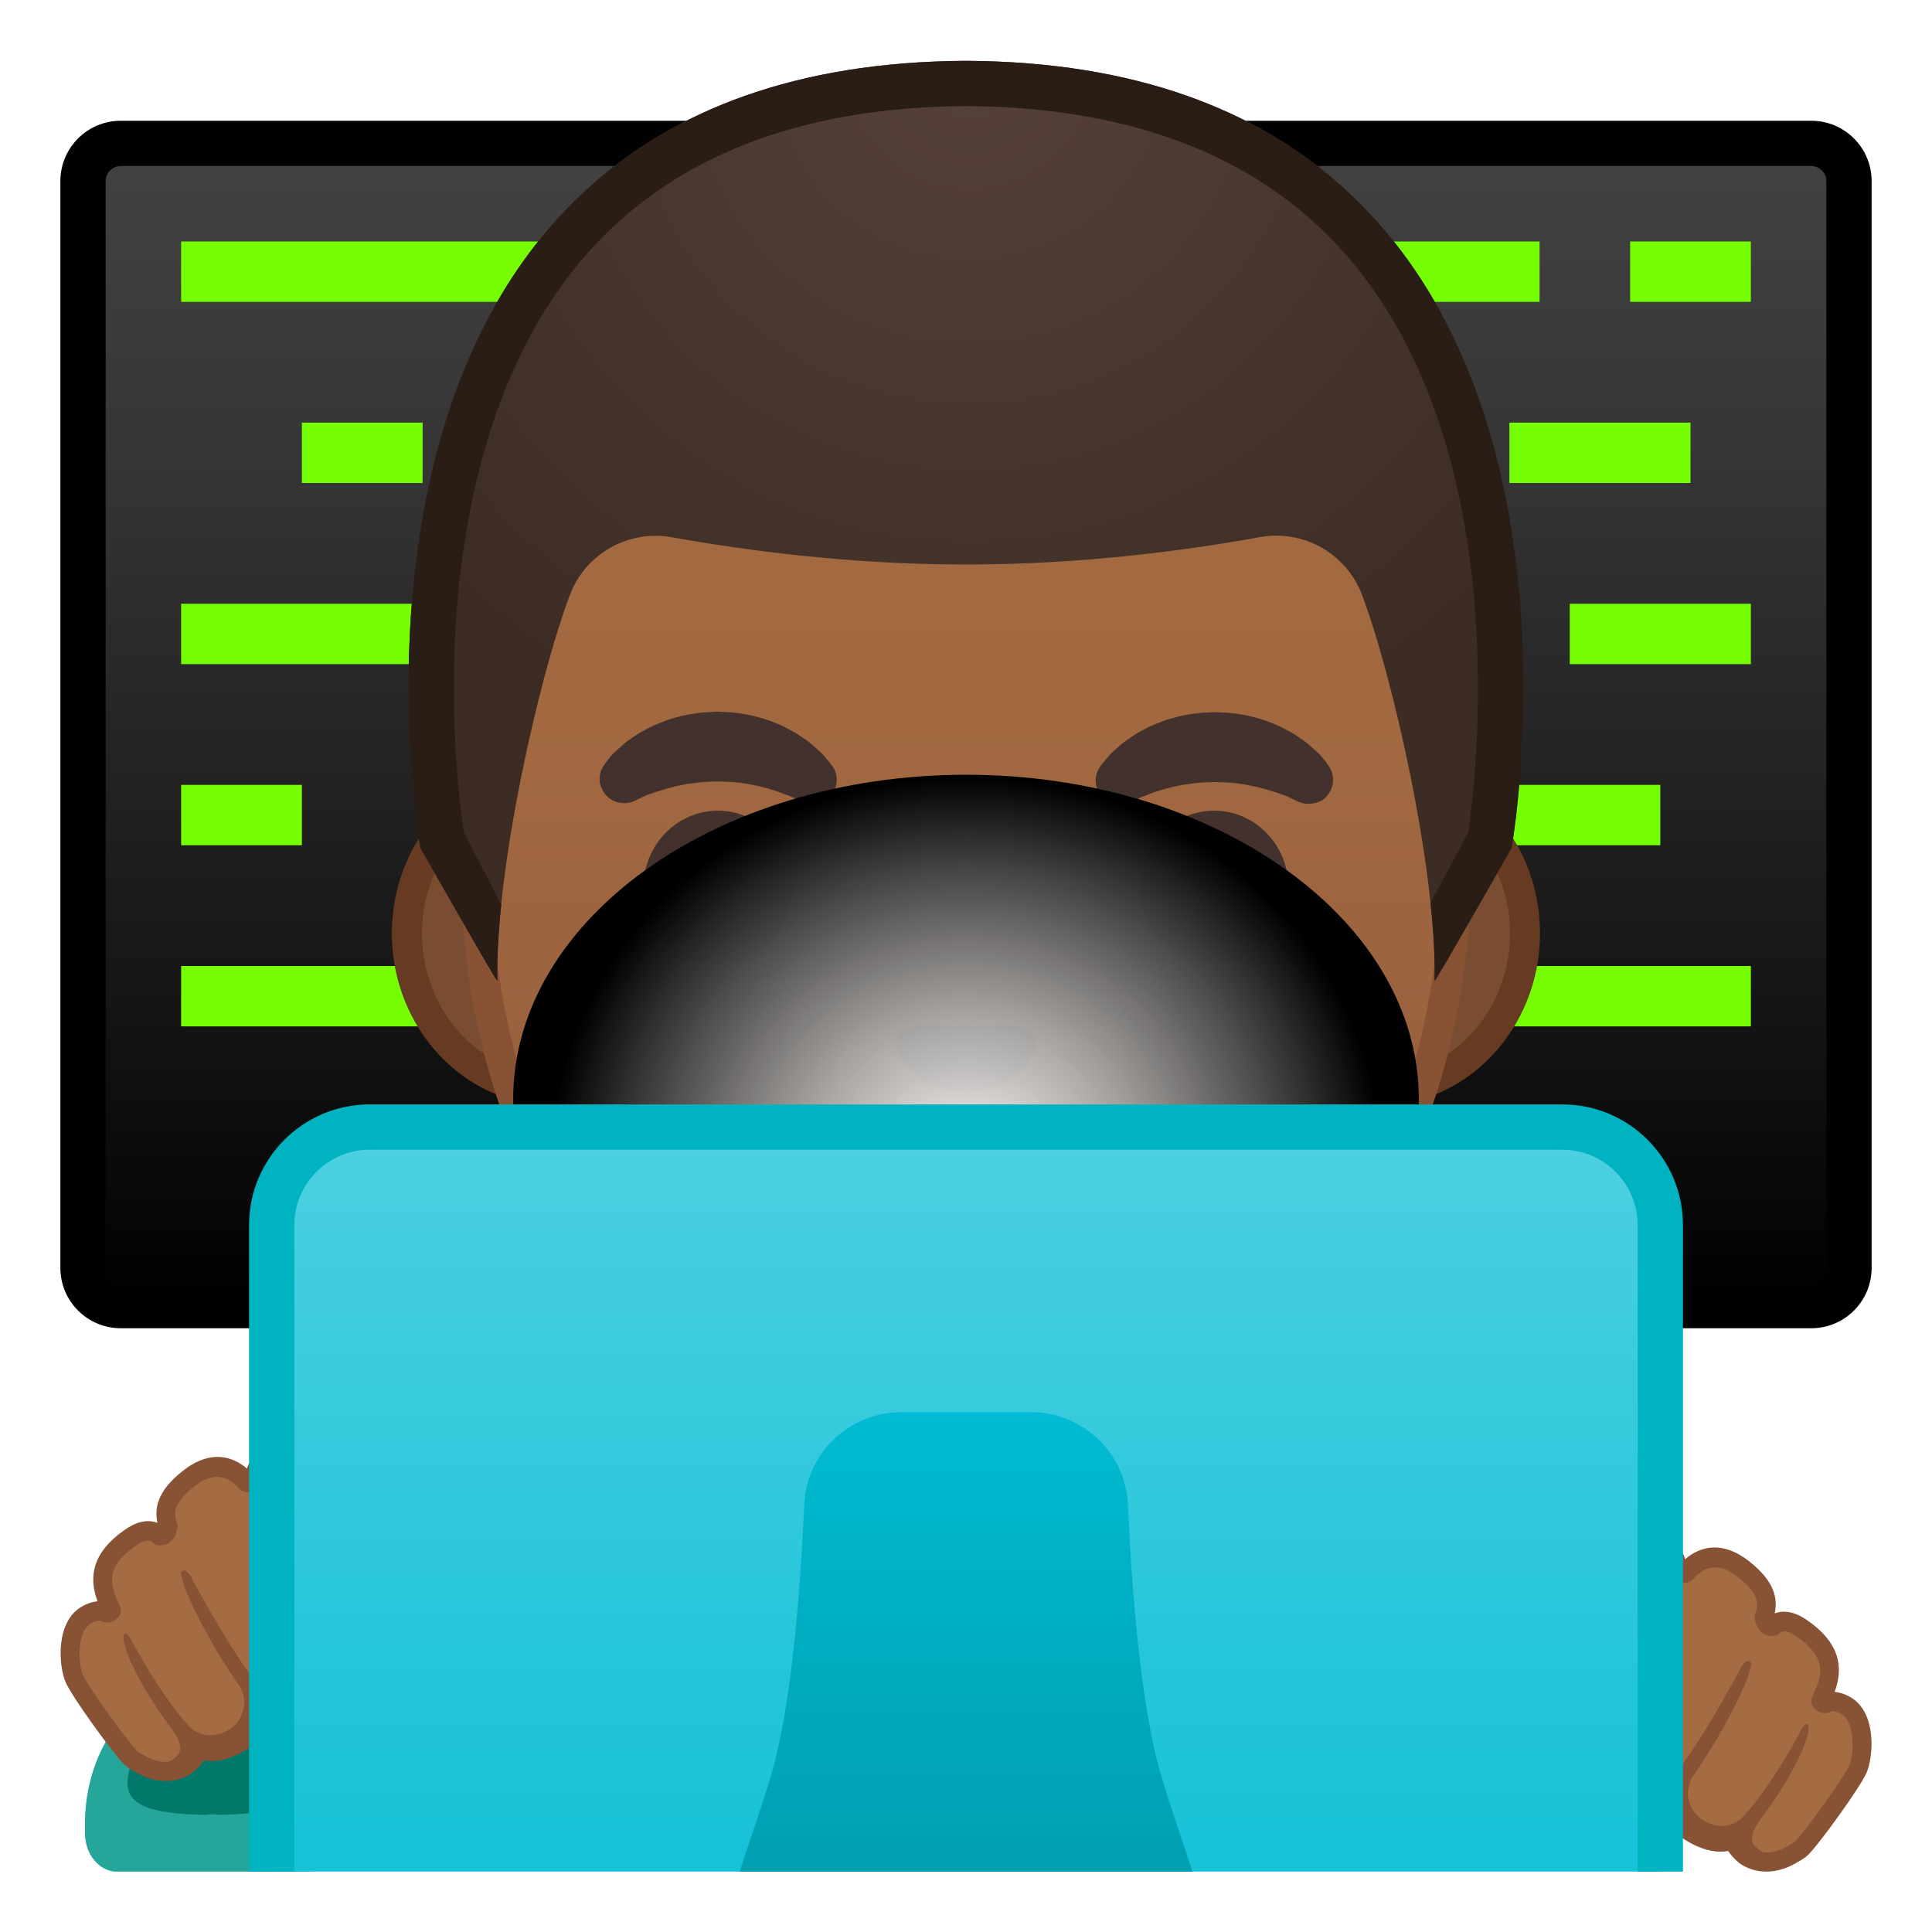
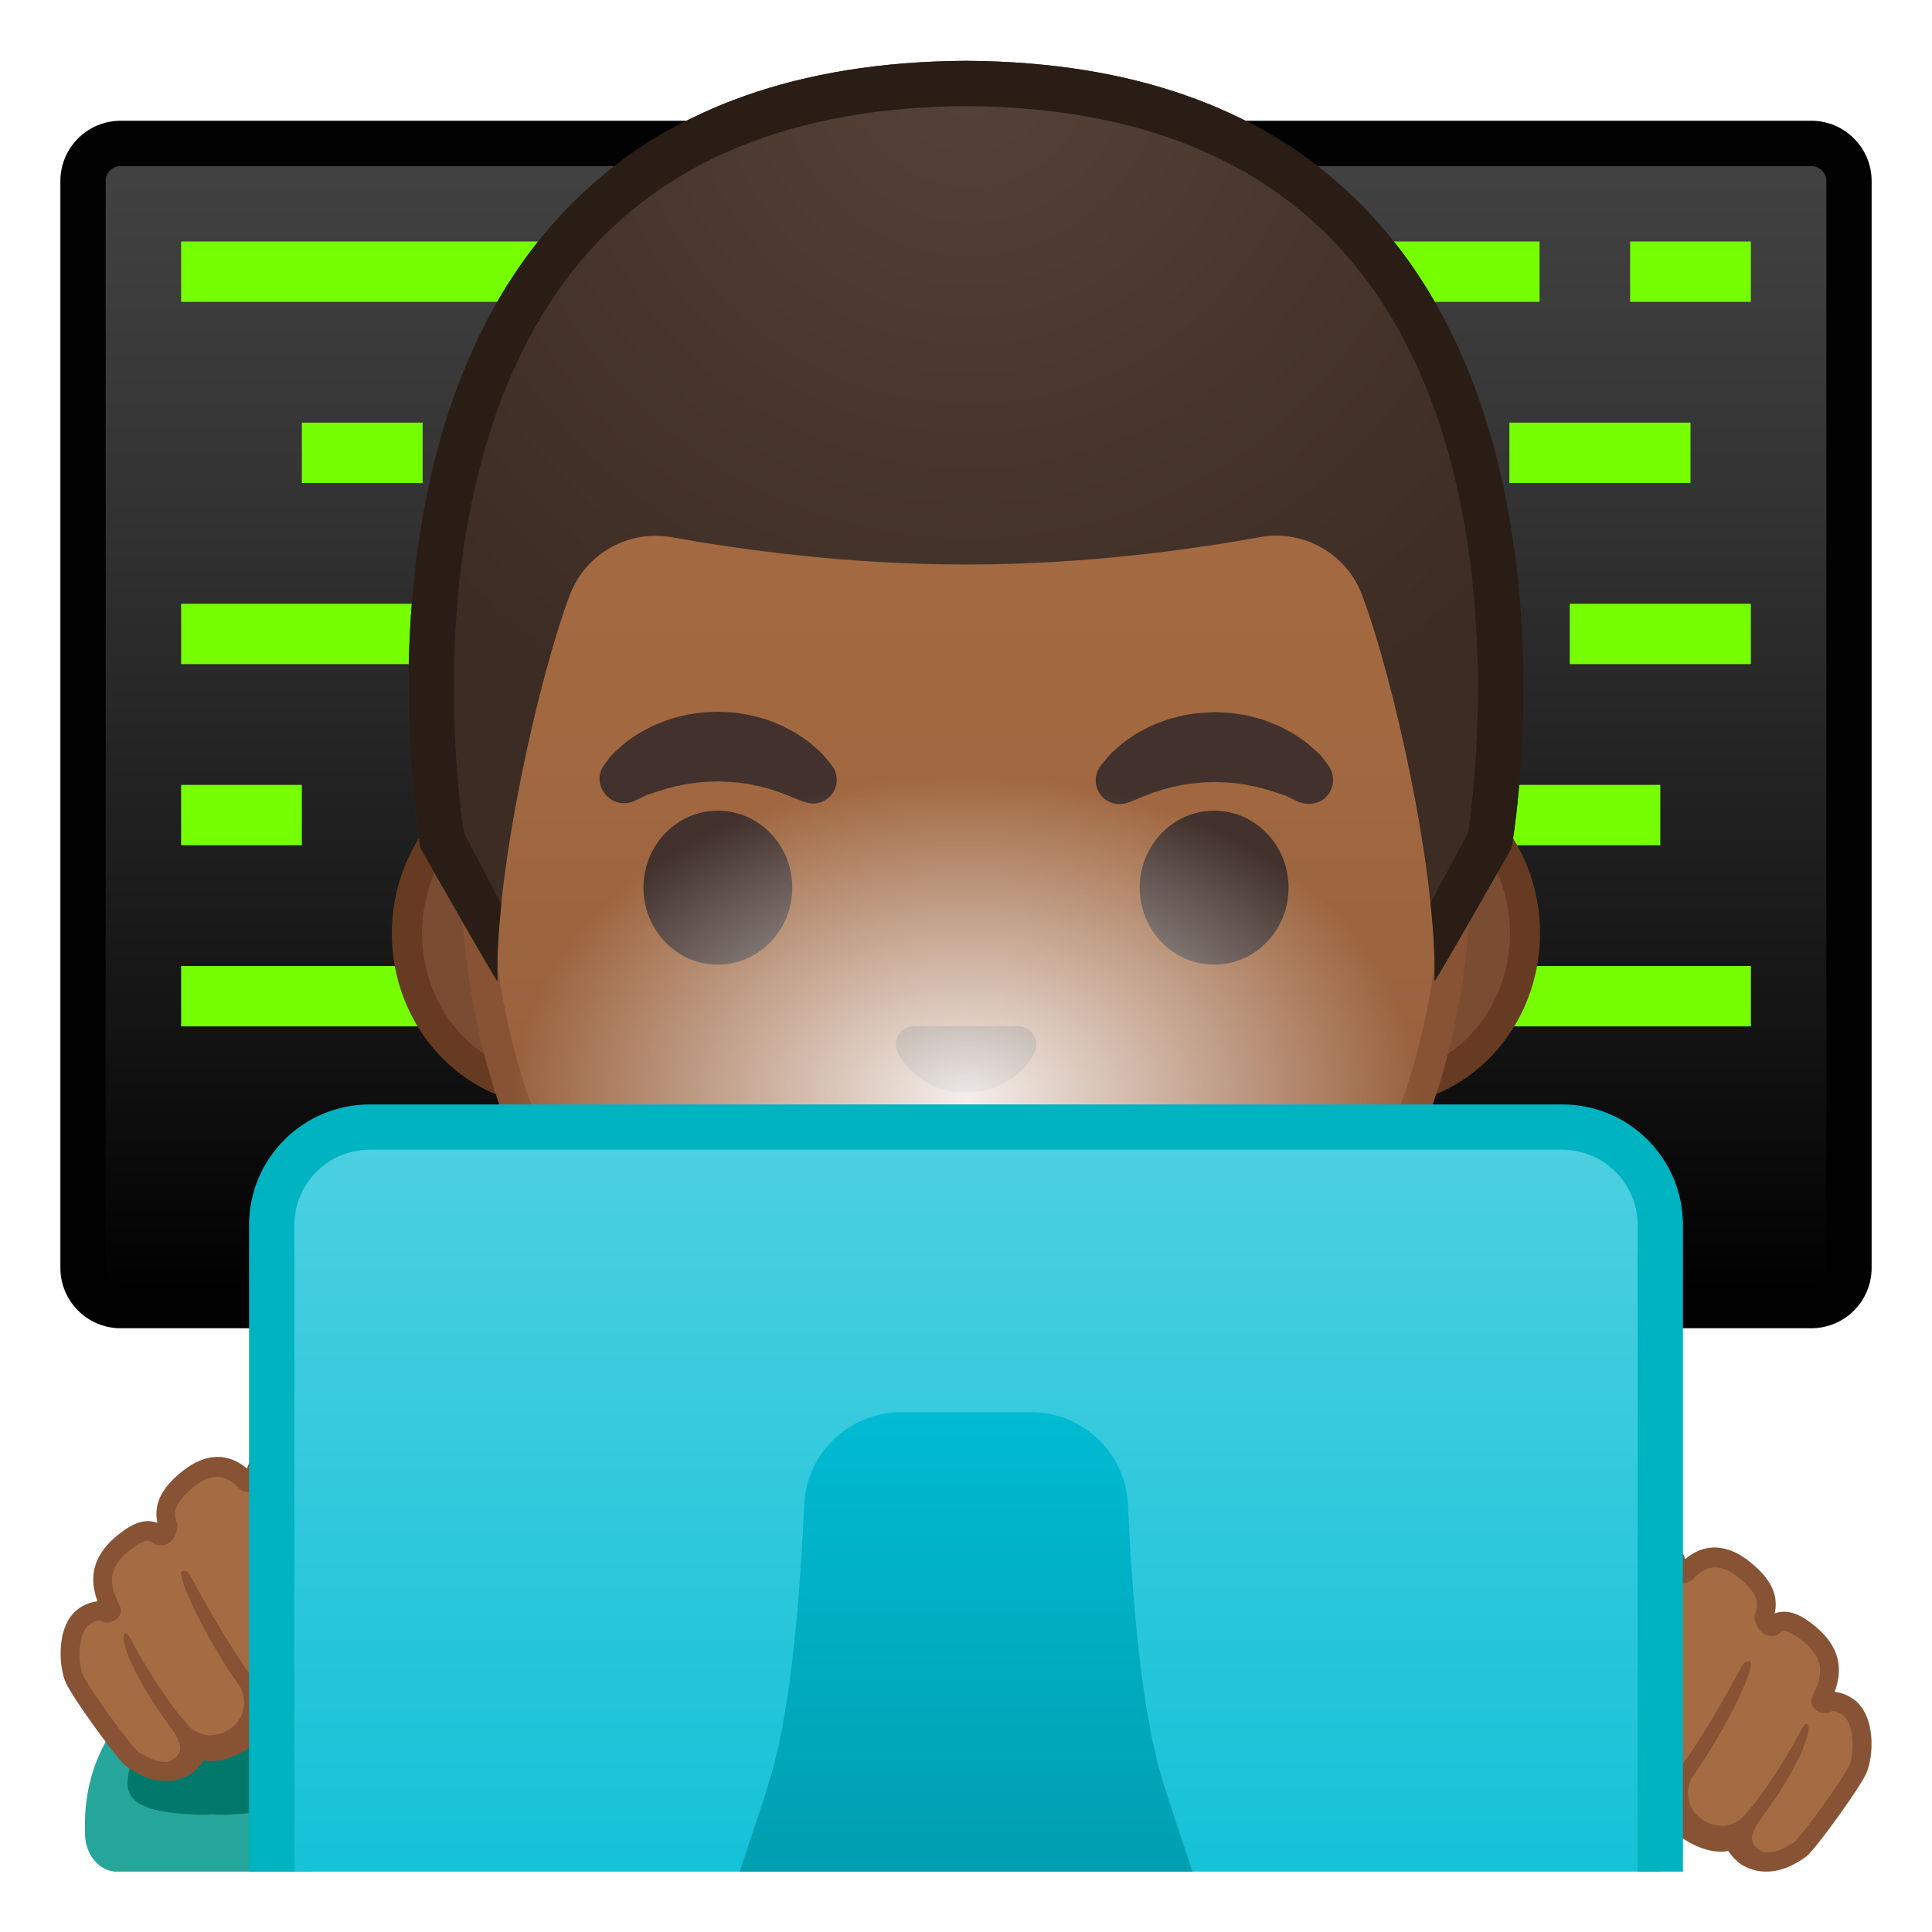
<svg xmlns="http://www.w3.org/2000/svg" xmlns:xlink="http://www.w3.org/1999/xlink" width="128" height="128" style="enable-background:new 0 0 128 128;">
  <g>
    <defs>
      <rect id="SVGID_1_" height="120" width="120" x="4" y="4" />
    </defs>
    <clipPath id="SVGID_2_">
      <use style="overflow:visible;" xlink:href="#SVGID_1_" />
    </clipPath>
    <g style="clip-path:url(#SVGID_2_);">
      <g>
        <linearGradient id="SVGID_3_" gradientUnits="userSpaceOnUse" x1="64" x2="64" y1="9.991" y2="86.57">
          <stop offset="3.247793e-03" style="stop-color:#424242" />
          <stop offset="0.271" style="stop-color:#353535" />
          <stop offset="0.764" style="stop-color:#131313" />
          <stop offset="1" style="stop-color:#000000" />
        </linearGradient>
        <path d="M8,86.5c-1.38,0-2.5-1.12-2.5-2.5V12c0-1.38,1.12-2.5,2.5-2.5h112 c1.38,0,2.5,1.12,2.5,2.5v72c0,1.38-1.12,2.5-2.5,2.5H8z" style="fill:url(#SVGID_3_);" />
        <path d="M120,11c0.55,0,1,0.45,1,1v72c0,0.55-0.45,1-1,1H8c-0.55,0-1-0.45-1-1V12c0-0.55,0.45-1,1-1H120 M120,8H8 c-2.21,0-4,1.79-4,4v72c0,2.21,1.79,4,4,4h112c2.21,0,4-1.79,4-4V12C124,9.79,122.21,8,120,8L120,8z" fill="#010101" />
      </g>
      <g>
        <rect height="4" style="fill:#76FF03;" width="24" x="12" y="16" />
        <rect height="4" style="fill:#76FF03;" width="16" x="86" y="16" />
        <rect height="4" style="fill:#76FF03;" width="8" x="108" y="16" />
        <rect height="4" style="fill:#76FF03;" width="8" x="20" y="28" />
        <rect height="4" style="fill:#76FF03;" width="16" x="12" y="40" />
        <rect height="4" style="fill:#76FF03;" width="8" x="12" y="52" />
        <rect height="4" style="fill:#76FF03;" width="12" x="98" y="52" />
        <rect height="4" style="fill:#76FF03;" width="12" x="104" y="40" />
        <rect height="4" style="fill:#76FF03;" width="16" x="12" y="64" />
        <rect height="4" style="fill:#76FF03;" width="20" x="96" y="64" />
        <rect height="4" style="fill:#76FF03;" width="12" x="100" y="28" />
      </g>
    </g>
    <g style="clip-path:url(#SVGID_2_);">
      <g>
        <path d="M36.67,72.26c-5.36,0-9.71-4.67-9.71-10.41s4.36-10.41,9.71-10.41h54.65 c5.36,0,9.71,4.67,9.71,10.41s-4.36,10.41-9.71,10.41H36.67z" style="fill:#7A4C32;" />
        <path d="M91.33,52.43c4.8,0,8.71,4.22,8.71,9.41s-3.91,9.41-8.71,9.41h-7.37H44.04h-7.37 c-4.8,0-8.71-4.22-8.71-9.41s3.91-9.41,8.71-9.41h7.37h39.91H91.33 M91.33,50.43h-7.37H44.04h-7.37 c-5.89,0-10.71,5.14-10.71,11.41c0,6.28,4.82,11.41,10.71,11.41h7.37h39.91h7.37c5.89,0,10.71-5.14,10.71-11.41 C102.04,55.57,97.22,50.43,91.33,50.43L91.33,50.43z" style="fill:#663B22;" />
      </g>
      <g>
        <linearGradient id="SVGID_4_" gradientUnits="userSpaceOnUse" x1="64" x2="64" y1="94.591" y2="12.825">
          <stop offset="0" style="stop-color:#8D5738" />
          <stop offset="0.216" style="stop-color:#97603D" />
          <stop offset="0.573" style="stop-color:#A26941" />
          <stop offset="1" style="stop-color:#A56C43" />
        </linearGradient>
        <path d="M64,95.27c-15.66,0-32.52-12.14-32.52-38.81c0-12.38,3.56-23.79,10.02-32.13 c6.04-7.8,14.25-12.27,22.5-12.27s16.45,4.47,22.5,12.27c6.46,8.34,10.02,19.75,10.02,32.13c0,12.09-3.51,22.19-10.14,29.21 C80.52,91.86,72.57,95.27,64,95.27z" style="fill:url(#SVGID_4_);" />
        <path d="M64,13.07L64,13.07c7.94,0,15.85,4.33,21.71,11.88c6.33,8.16,9.81,19.35,9.81,31.52 c0,11.83-3.41,21.7-9.87,28.52c-5.67,5.99-13.36,9.29-21.65,9.29c-8.29,0-15.98-3.3-21.65-9.29 c-6.46-6.82-9.87-16.69-9.87-28.52c0-12.16,3.49-23.35,9.81-31.52C48.15,17.4,56.06,13.07,64,13.07 M64,11.07L64,11.07 L64,11.07c-17.4,0-33.52,18.61-33.52,45.39c0,26.64,16.61,39.81,33.52,39.81S97.52,83.1,97.52,56.46 C97.52,29.68,81.4,11.07,64,11.07L64,11.07z" style="fill:#875334;" />
      </g>
      <g>
        <g>
          <g>
            <path d="M39.99,50.73c0,0,0.13-0.19,0.38-0.51c0.07-0.08,0.12-0.16,0.22-0.26 c0.11-0.11,0.23-0.22,0.37-0.34c0.14-0.12,0.28-0.24,0.43-0.38c0.15-0.13,0.31-0.23,0.48-0.35c0.17-0.11,0.34-0.24,0.53-0.35 c0.19-0.1,0.4-0.21,0.6-0.32c0.21-0.12,0.43-0.21,0.66-0.3c0.23-0.09,0.47-0.18,0.71-0.27c0.49-0.14,1-0.29,1.54-0.36 c0.53-0.1,1.08-0.11,1.63-0.14c0.55,0.03,1.09,0.03,1.63,0.14c0.53,0.07,1.05,0.22,1.54,0.36c0.24,0.08,0.48,0.17,0.71,0.27 c0.23,0.09,0.45,0.18,0.66,0.3c0.21,0.11,0.41,0.22,0.6,0.32c0.19,0.11,0.36,0.24,0.53,0.35c0.17,0.12,0.33,0.22,0.47,0.34 c0.14,0.12,0.27,0.24,0.4,0.35c0.12,0.11,0.24,0.21,0.34,0.31c0.1,0.1,0.18,0.21,0.26,0.29c0.31,0.36,0.46,0.57,0.46,0.57 c0.51,0.7,0.35,1.69-0.36,2.19c-0.43,0.31-0.96,0.37-1.43,0.21l-0.29-0.1c0,0-0.19-0.07-0.49-0.2 c-0.08-0.03-0.15-0.07-0.25-0.11c-0.1-0.03-0.19-0.07-0.3-0.11c-0.21-0.08-0.44-0.17-0.7-0.25c-0.13-0.04-0.26-0.09-0.4-0.13 c-0.14-0.03-0.28-0.07-0.43-0.11c-0.07-0.02-0.15-0.04-0.22-0.06c-0.08-0.01-0.15-0.03-0.23-0.04 c-0.16-0.03-0.31-0.07-0.47-0.1c-0.33-0.04-0.66-0.11-1-0.12c-0.34-0.04-0.69-0.03-1.03-0.05c-0.35,0.02-0.7,0.01-1.03,0.05 c-0.34,0.02-0.67,0.09-1,0.12c-0.16,0.03-0.31,0.07-0.47,0.1c-0.08,0.01-0.16,0.03-0.23,0.04c-0.07,0.02-0.15,0.04-0.22,0.06 c-0.15,0.04-0.29,0.07-0.43,0.11c-0.14,0.04-0.27,0.09-0.4,0.13c-0.13,0.04-0.25,0.08-0.37,0.11c-0.1,0.04-0.2,0.07-0.29,0.1 c-0.09,0.03-0.18,0.06-0.27,0.09c-0.1,0.04-0.2,0.1-0.29,0.14c-0.36,0.18-0.57,0.27-0.57,0.27c-0.83,0.34-1.77-0.05-2.11-0.87 C39.62,51.74,39.7,51.16,39.99,50.73z" style="fill:#42312C;" />
            <ellipse cx="47.56" cy="58.81" rx="4.93" ry="5.1" style="fill:#42312C;" />
          </g>
          <g>
            <path d="M86.05,53.13c0,0-0.22-0.09-0.57-0.27c-0.09-0.04-0.19-0.1-0.29-0.14 c-0.09-0.02-0.18-0.06-0.27-0.09c-0.09-0.03-0.19-0.07-0.29-0.1c-0.12-0.04-0.24-0.07-0.37-0.11 c-0.13-0.04-0.26-0.09-0.4-0.13c-0.14-0.04-0.28-0.07-0.43-0.11c-0.07-0.02-0.15-0.04-0.22-0.06 c-0.08-0.01-0.15-0.03-0.23-0.04c-0.16-0.03-0.31-0.07-0.47-0.1c-0.33-0.04-0.66-0.11-1-0.12c-0.34-0.04-0.69-0.03-1.03-0.05 c-0.35,0.02-0.7,0.01-1.03,0.05c-0.34,0.02-0.67,0.09-1,0.12c-0.16,0.03-0.31,0.07-0.47,0.1c-0.08,0.01-0.16,0.03-0.23,0.04 c-0.07,0.02-0.15,0.04-0.22,0.06c-0.15,0.04-0.29,0.08-0.43,0.11c-0.14,0.04-0.27,0.09-0.4,0.13 c-0.26,0.07-0.49,0.16-0.7,0.25c-0.11,0.04-0.2,0.08-0.3,0.11c-0.09,0.04-0.17,0.08-0.25,0.11c-0.3,0.13-0.49,0.2-0.49,0.2 l-0.28,0.1c-0.82,0.29-1.72-0.15-2-0.97c-0.17-0.5-0.08-1.03,0.21-1.44c0,0,0.16-0.22,0.46-0.57 c0.08-0.09,0.16-0.19,0.26-0.29c0.1-0.1,0.22-0.2,0.34-0.31c0.12-0.11,0.26-0.23,0.4-0.35c0.14-0.12,0.31-0.22,0.47-0.34 c0.17-0.12,0.34-0.24,0.53-0.35c0.19-0.1,0.4-0.21,0.6-0.32c0.21-0.12,0.43-0.21,0.66-0.3c0.23-0.09,0.46-0.18,0.71-0.27 c0.49-0.14,1-0.29,1.54-0.36c0.53-0.1,1.08-0.11,1.63-0.14c0.55,0.03,1.09,0.03,1.63,0.14c0.53,0.06,1.05,0.22,1.54,0.36 c0.24,0.08,0.48,0.17,0.71,0.27c0.23,0.09,0.45,0.18,0.66,0.3c0.21,0.11,0.41,0.22,0.6,0.32c0.19,0.11,0.36,0.24,0.53,0.35 c0.17,0.12,0.32,0.22,0.48,0.35c0.15,0.13,0.3,0.26,0.43,0.38c0.13,0.12,0.26,0.23,0.37,0.34c0.09,0.1,0.15,0.18,0.22,0.26 c0.25,0.31,0.38,0.51,0.38,0.51c0.5,0.74,0.31,1.74-0.43,2.25C87.12,53.29,86.54,53.33,86.05,53.13z" style="fill:#42312C;" />
            <ellipse cx="80.44" cy="58.81" rx="4.93" ry="5.1" style="fill:#42312C;" />
          </g>
        </g>
        <path d="M67.86,68.06c-0.11-0.04-0.21-0.07-0.32-0.08h-7.07c-0.11,0.01-0.22,0.04-0.32,0.08 c-0.64,0.26-0.99,0.92-0.69,1.63c0.3,0.71,1.71,2.69,4.55,2.69c2.84,0,4.25-1.99,4.55-2.69C68.85,68.98,68.5,68.32,67.86,68.06z " style="fill:#573521;" />
        <path d="M72.42,76.14c-3.19,1.89-13.63,1.89-16.81,0c-1.83-1.09-3.7,0.58-2.94,2.24 c0.75,1.63,6.45,5.42,11.37,5.42s10.55-3.79,11.3-5.42C76.09,76.72,74.25,75.05,72.42,76.14z" style="fill:#795548;" />
      </g>
      <g>
        <defs>
          <path id="SVGID_5_" d="M64,4.03L64,4.03c-0.01,0-0.01,0-0.02,0s-0.01,0-0.02,0v0C18.53,4.27,27.84,56.17,27.84,56.17 s5.1,8.99,5.1,8.81c-0.03-1.41,0.46-6.89,0.46-6.89l-2.68-2.92c0,0,3.89-25.44,6.79-24.91c4.45,0.81,26.54,2,26.57,2 c7.83,0,14.92-0.36,19.37-1.17c2.9-0.53,9.64,1.7,10.68,4.45c1.33,3.54,3.13,19.71,3.13,19.71l-2.68,2.83 c0,0,0.49,5.51,0.46,6.89c0,0.18,5.1-8.81,5.1-8.81S109.44,4.27,64,4.03z" />
        </defs>
        <clipPath id="SVGID_6_">
          <use style="overflow:visible;" xlink:href="#SVGID_5_" />
        </clipPath>
      </g>
      <g>
        <g>
          <radialGradient id="SVGID_7_" cx="64.26" cy="4.274" gradientUnits="userSpaceOnUse" r="48.85">
            <stop offset="0" style="stop-color:#554138" />
            <stop offset="1" style="stop-color:#3C2C23" />
          </radialGradient>
          <path d="M64.02,4.03L64.02,4.03c-0.01,0-0.01,0-0.02,0s-0.01,0-0.02,0v0 C18.55,4.27,27.85,56.17,27.85,56.17s5.1,8.99,5.1,8.81c-0.16-7.25,2.74-20.09,4.8-25.55c1.04-2.76,3.9-4.36,6.79-3.83 C49,36.4,56.09,37.4,63.92,37.4c0.03,0,0.06,0,0.08,0c0.03,0,0.06,0,0.08,0c7.83,0,14.92-1,19.37-1.81 c2.9-0.53,5.76,1.08,6.79,3.83c2.06,5.47,4.96,18.3,4.8,25.55c0,0.18,5.1-8.81,5.1-8.81S109.45,4.27,64.02,4.03z" style="fill:url(#SVGID_7_);" />
        </g>
        <path d="M64.02,4.03L64.02,4.03c-0.01,0-0.01,0-0.02,0s-0.01,0-0.02,0v0 C18.55,4.27,27.85,56.17,27.85,56.17s5,8.81,5.1,8.81c0,0,0,0,0,0c-0.03-1.48,0.07-3.2,0.26-5.03 c-0.12-0.29-2.46-4.75-2.48-4.79c-0.24-1.6-0.93-6.98-0.55-13.56c0.41-7.04,2.17-16.96,8.22-24.22 c5.67-6.8,14.27-10.28,25.56-10.35c0.01,0,0.03,0,0.04,0h0v0c11.32,0.06,19.93,3.54,25.6,10.35 c10.81,12.96,8.18,34.33,7.67,37.79c-0.02,0.04-2.46,4.58-2.49,4.65c0.2,1.89,0.31,3.65,0.27,5.17c0,0,0,0,0,0 c0.09,0,5.1-8.81,5.1-8.81S109.45,4.27,64.02,4.03z" style="fill:#291D15;" />
      </g>
    </g>
-     <radialGradient id="SVGID_8_" cx="141.867" cy="71.209" gradientTransform="matrix(3.970535e-11 -0.9556 1.0212 4.976572e-11 -8.7188 212.7357)" gradientUnits="userSpaceOnUse" r="27.001">
-       <stop offset="0" style="stop-color:#FFFFFF;stop-opacity:0.9" />
-       <stop offset="0.123" style="stop-color:#E7E7E7;stop-opacity:0.912" />
-       <stop offset="0.383" style="stop-color:#A8A8A8;stop-opacity:0.938" />
-       <stop offset="0.757" style="stop-color:#444444;stop-opacity:0.976" />
-       <stop offset="1" style="stop-color:#000000" />
-     </radialGradient>
-     <ellipse cx="64" cy="72.83" rx="30" ry="21.5" style="clip-path:url(#SVGID_2_);fill:url(#SVGID_8_);" />
+     <linearGradient id="linearGradient5930">
+       <stop style="stop-color:#ffffff;stop-opacity:0.9;" offset="0" id="stop5932" />
+       <stop style="stop-color:#ffffff;stop-opacity:0;" offset="1" id="stop5934" />
+     </linearGradient>
+     <radialGradient xlink:href="#linearGradient5930" id="radialGradient5936" cx="64" cy="72.83" fx="64" fy="72.83" r="30" gradientTransform="matrix(1,0,0,0.7166667,0,20.63517)" gradientUnits="userSpaceOnUse" />
+     <ellipse cx="64" cy="72.83" rx="30" ry="21.5" style="clip-path:url(#SVGID_2_);fill:url(#radialGradient5936)" />
    <g style="clip-path:url(#SVGID_2_);">
      <path d="M18.45,112.37c0.01,0.15,0.01,0.3,0.01,0.45c0,4.1-1.98,7.42-4.41,7.42 c-2.44,0-4.41-3.32-4.41-7.42c0-0.15,0.01-0.3,0.01-0.45c-2.41,1.75-4.02,4.87-4.02,8.45v0.65c0,1.4,0.96,2.54,2.15,2.54h12.54 c1.19,0,2.15-1.13,2.15-2.54v-0.65C22.47,117.24,20.86,114.11,18.45,112.37z" style="fill:#26A69A;" />
      <path d="M14.05,120.24c9,0,4.41-3.32,4.41-7.42c0-0.15-0.01-0.3-0.01-0.45c-1.28-0.93-2.79-1.48-4.4-1.48 c-1.62,0-3.12,0.55-4.4,1.48c-0.01,0.15-0.01,0.3-0.01,0.45C9.63,116.92,5,120.24,14.05,120.24z" style="fill:#00796B;" />
    </g>
    <g style="clip-path:url(#SVGID_2_);">
      <path d="M27.98,106.8c-0.11-2.84-2.23-8.7-5-9.19c-0.17-0.03-0.32-0.11-0.41-0.25 c-0.44-0.67-1.85-2.47-4.43-1.05c-0.96,0.53-1.3,1-1.14,1.68c-0.12,0.14-0.34,0.31-0.66,0.18c-1.04-1.16-2.32-1.4-3.81-0.24 c-1.69,1.32-1.69,2.26-1.38,3.19l-0.01,0.01c0,0-0.08,0.65-0.56,0.59c-0.51-0.44-1.13-0.44-2.09,0.26 c-2.6,1.88-1.53,3.66-1.09,4.71c-0.06,0.1-0.16,0.17-0.32,0.16c-0.34-0.18-0.77-0.18-1.35,0.15c-1.38,0.79-1.18,3.39-0.79,4.24 c0.43,0.93,2.8,4.19,3.62,5.11c0.19,0.21,0.42,0.36,0.67,0.46c-0.03-0.01-0.06-0.02-0.08-0.03c0.71,0.44,1.95,0.97,3.16,0.22 c0,0,0.77-0.56,0.84-1.15c1.31,0.73,3.12-0.63,3.12-0.63c0.85-0.65,1.07-1.38,1.04-2.01l0,0c0.43,0.26,0.9,0.36,1.35,0.37 c1.36,0.04,2.61-0.76,2.61-0.76c1.95-1.11,2.34-2.27,2.33-3.04c1.01,0.63,2.26,0.16,2.26,0.16 C28.05,108.95,27.98,106.8,27.98,106.8z" style="fill:#A56C43;" />
      <path d="M28.62,106.78C28.62,106.78,28.62,106.77,28.62,106.78c-0.12-3.05-2.36-9.23-5.51-9.77 c-1.25-1.91-3.22-2.38-5.27-1.26c-0.62,0.34-1.3,0.81-1.47,1.55c-1.26-1.07-2.74-1.04-4.22,0.12c-1.75,1.36-1.92,2.51-1.72,3.47 c-1-0.38-1.96,0.31-2.31,0.57c-2.36,1.7-2.08,3.48-1.66,4.63c-0.33,0.03-0.68,0.14-1.04,0.35c-1.78,1.01-1.54,4.01-1.05,5.06 c0.47,1.01,2.86,4.31,3.72,5.26c0.19,0.21,0.43,0.39,0.7,0.54c0.01,0,0.01,0.01,0.02,0.01c0.73,0.46,1.47,0.69,2.18,0.69 c0.59,0,1.17-0.16,1.7-0.5c0.11-0.08,0.53-0.41,0.82-0.87c1.5,0.3,3.07-0.87,3.14-0.93c0.68-0.52,1.02-1.09,1.18-1.61 c0.26,0.07,0.53,0.1,0.82,0.11c1.52,0.03,2.91-0.83,2.94-0.85c1.59-0.9,2.27-1.88,2.52-2.71c1,0.23,1.93-0.11,2.01-0.14 C28.67,109.37,28.63,106.88,28.62,106.78z M25.92,108.3c-0.79,0.59-1.5,0.68-2.08,0.44c-0.57-0.47-1.08-1.42-1.08-1.42 c-2.25-4.13-3.8-6.2-3.8-6.2c-0.15-0.18-0.48-0.75-0.95-1.04c-0.59-0.36-0.42,0.28-0.42,0.28c2.62,4.08,4.21,7.34,4.21,7.34 c0.68,1.24,0.56,2.11,0.36,2.6c-0.22,0.59-1.53,1.43-1.53,1.43c-2.64,1.58-3.86-0.53-3.86-0.53s-1.55-1.94-4.14-6.78 c0,0-0.41-0.67-0.65-0.21c0,0,0.14,0.82,0.52,1.6c0,0,1.18,2.8,3.46,6.03c0.02,0.05,0.03,0.1,0.05,0.15 c0.04,0.11,0.08,0.23,0.11,0.34c0.01,0.04,0.01,0.08,0.02,0.13c0.02,0.11,0.04,0.22,0.04,0.33c0,0.04-0.01,0.07-0.01,0.1 c0,0.11-0.01,0.21-0.03,0.31c-0.01,0.03-0.02,0.06-0.03,0.09c-0.02,0.1-0.05,0.2-0.09,0.29c-0.01,0.03-0.03,0.06-0.04,0.09 c-0.04,0.09-0.08,0.17-0.13,0.25c-0.02,0.03-0.05,0.06-0.07,0.1c-0.05,0.07-0.09,0.13-0.15,0.19c-0.04,0.04-0.09,0.08-0.13,0.12 c-0.04,0.04-0.08,0.08-0.13,0.12c-0.09,0.07-0.19,0.14-0.28,0.19c-0.22,0.13-0.42,0.2-0.63,0.26c-0.06,0.02-0.12,0.02-0.18,0.03 c-0.14,0.02-0.27,0.04-0.4,0.04c-0.06,0-0.13-0.01-0.19-0.02c-0.12-0.02-0.24-0.04-0.35-0.08c-0.05-0.02-0.11-0.03-0.16-0.06 c-0.12-0.05-0.24-0.12-0.36-0.19c-0.03-0.02-0.06-0.03-0.09-0.05c-0.59-0.58-1.95-2.14-3.93-5.71c0,0-0.39-0.9-0.58-0.59 c0,0-0.2,0.24,0.35,1.62c0,0,0.79,1.98,2.79,4.63c0.73,1.01,0.66,1.5,0.37,1.81c-0.02,0.02-0.05,0.04-0.07,0.07 c-0.14,0.13-0.31,0.23-0.48,0.32c-0.56,0.06-1.1-0.13-1.54-0.37c-0.05-0.05-0.12-0.09-0.19-0.12c-0.19-0.08-0.34-0.18-0.44-0.3 c-0.85-0.95-3.13-4.12-3.51-4.95c-0.33-0.72-0.42-2.88,0.52-3.42c0.48-0.28,0.67-0.18,0.73-0.14c0.08,0.05,0.18,0.07,0.27,0.08 c0.37,0.02,0.71-0.15,0.9-0.47c0.1-0.17,0.12-0.38,0.04-0.57l-0.12-0.27c-0.46-1.05-0.98-2.24,1-3.67 c0.89-0.65,1.15-0.43,1.3-0.29c0.1,0.08,0.22,0.14,0.34,0.15c0.69,0.08,1.13-0.44,1.25-1.02c0.04-0.13,0.05-0.27,0-0.41 c-0.18-0.56-0.41-1.26,1.17-2.49c1.12-0.87,2.06-0.82,2.94,0.16c0.07,0.07,0.15,0.13,0.24,0.17c0.51,0.2,1.02,0.07,1.39-0.36 c0.13-0.16,0.18-0.36,0.13-0.56c-0.05-0.19-0.11-0.46,0.82-0.97c1.48-0.81,2.69-0.53,3.59,0.84c0.18,0.28,0.48,0.46,0.83,0.53 c0.11,0.02,0.22,0.06,0.33,0.1c1.13,1.8,2.32,4.06,2.84,5.05C26.99,105.22,27.63,107.01,25.92,108.3z" style="fill:#875334;" />
    </g>
    <g style="clip-path:url(#SVGID_2_);">
      <path d="M100.03,112.8c0.11-2.84,2.23-8.7,5-9.19c0.17-0.03,0.32-0.11,0.41-0.25 c0.44-0.67,1.85-2.47,4.43-1.05c0.96,0.53,1.3,1,1.14,1.68c0.12,0.14,0.34,0.31,0.66,0.18c1.04-1.16,2.32-1.4,3.81-0.24 c1.69,1.32,1.69,2.26,1.38,3.19l0.01,0.01c0,0,0.08,0.65,0.56,0.59c0.51-0.44,1.13-0.44,2.09,0.26c2.6,1.88,1.53,3.66,1.09,4.71 c0.06,0.1,0.16,0.17,0.32,0.16c0.34-0.18,0.77-0.18,1.35,0.15c1.38,0.79,1.18,3.39,0.79,4.24c-0.43,0.93-2.8,4.19-3.62,5.11 c-0.19,0.21-0.42,0.36-0.67,0.46c0.03-0.01,0.06-0.02,0.08-0.03c-0.71,0.44-1.95,0.97-3.16,0.22c0,0-0.77-0.56-0.84-1.15 c-1.31,0.73-3.12-0.63-3.12-0.63c-0.85-0.65-1.07-1.38-1.04-2.01l0,0c-0.43,0.26-0.9,0.36-1.35,0.37 c-1.36,0.04-2.61-0.76-2.61-0.76c-1.95-1.11-2.34-2.27-2.33-3.04c-1.01,0.63-2.26,0.16-2.26,0.16 C99.96,114.95,100.03,112.8,100.03,112.8z" style="fill:#A56C43;" />
      <path d="M99.39,112.78C99.39,112.78,99.39,112.77,99.39,112.78c0.12-3.05,2.36-9.23,5.51-9.77 c1.25-1.91,3.22-2.38,5.27-1.26c0.62,0.34,1.3,0.81,1.47,1.55c1.26-1.07,2.74-1.04,4.22,0.12c1.75,1.36,1.92,2.51,1.72,3.47 c1-0.38,1.96,0.31,2.31,0.57c2.36,1.7,2.08,3.48,1.66,4.63c0.33,0.03,0.68,0.14,1.04,0.35c1.78,1.01,1.54,4.01,1.05,5.06 c-0.47,1.01-2.86,4.31-3.72,5.26c-0.19,0.21-0.43,0.39-0.7,0.54c-0.01,0-0.01,0.01-0.02,0.01c-0.73,0.46-1.47,0.69-2.18,0.69 c-0.59,0-1.17-0.16-1.7-0.5c-0.11-0.08-0.53-0.41-0.82-0.87c-1.5,0.3-3.07-0.87-3.14-0.93c-0.68-0.52-1.02-1.09-1.18-1.61 c-0.26,0.07-0.53,0.1-0.82,0.11c-1.52,0.03-2.91-0.83-2.94-0.85c-1.59-0.9-2.27-1.88-2.52-2.71c-1,0.23-1.93-0.11-2.01-0.14 C99.34,115.37,99.39,112.88,99.39,112.78z M102.09,114.3c0.79,0.59,1.5,0.68,2.08,0.44c0.57-0.47,1.08-1.42,1.08-1.42 c2.25-4.13,3.8-6.2,3.8-6.2c0.15-0.18,0.48-0.75,0.95-1.04c0.59-0.36,0.42,0.28,0.42,0.28c-2.62,4.08-4.21,7.34-4.21,7.34 c-0.68,1.24-0.56,2.11-0.36,2.6c0.22,0.59,1.53,1.43,1.53,1.43c2.64,1.58,3.86-0.53,3.86-0.53s1.55-1.94,4.14-6.78 c0,0,0.41-0.67,0.65-0.21c0,0-0.14,0.82-0.52,1.6c0,0-1.18,2.8-3.46,6.03c-0.02,0.05-0.03,0.1-0.05,0.15 c-0.04,0.11-0.08,0.23-0.11,0.34c-0.01,0.04-0.01,0.08-0.02,0.13c-0.02,0.11-0.04,0.22-0.04,0.33c0,0.04,0.01,0.07,0.01,0.1 c0,0.11,0.01,0.21,0.03,0.31c0.01,0.03,0.02,0.06,0.03,0.09c0.02,0.1,0.05,0.2,0.09,0.29c0.01,0.03,0.03,0.06,0.04,0.09 c0.04,0.09,0.08,0.17,0.13,0.25c0.02,0.03,0.05,0.06,0.07,0.1c0.05,0.07,0.09,0.13,0.15,0.19c0.04,0.04,0.09,0.08,0.13,0.12 c0.04,0.04,0.08,0.08,0.13,0.12c0.09,0.07,0.19,0.14,0.28,0.19c0.22,0.13,0.42,0.2,0.63,0.26c0.06,0.02,0.12,0.02,0.18,0.03 c0.14,0.02,0.27,0.04,0.4,0.04c0.06,0,0.13-0.01,0.19-0.02c0.12-0.02,0.24-0.04,0.35-0.08c0.05-0.02,0.11-0.03,0.16-0.06 c0.12-0.05,0.24-0.12,0.36-0.19c0.03-0.02,0.06-0.03,0.09-0.05c0.59-0.58,1.95-2.14,3.93-5.71c0,0,0.39-0.9,0.58-0.59 c0,0,0.2,0.24-0.35,1.62c0,0-0.79,1.98-2.79,4.63c-0.73,1.01-0.66,1.5-0.37,1.81c0.02,0.02,0.05,0.04,0.07,0.07 c0.14,0.13,0.31,0.23,0.48,0.32c0.56,0.06,1.1-0.13,1.54-0.37c0.05-0.05,0.12-0.09,0.19-0.12c0.19-0.08,0.34-0.18,0.44-0.3 c0.85-0.95,3.13-4.12,3.51-4.95c0.33-0.72,0.42-2.88-0.52-3.42c-0.48-0.28-0.67-0.18-0.73-0.14c-0.08,0.05-0.18,0.07-0.27,0.08 c-0.37,0.02-0.71-0.15-0.9-0.47c-0.1-0.17-0.12-0.38-0.04-0.57l0.12-0.27c0.46-1.05,0.98-2.24-1-3.67 c-0.89-0.65-1.15-0.43-1.3-0.29c-0.1,0.08-0.22,0.14-0.34,0.15c-0.69,0.08-1.13-0.44-1.25-1.02c-0.04-0.13-0.05-0.27,0-0.41 c0.18-0.56,0.41-1.26-1.17-2.49c-1.12-0.87-2.06-0.82-2.94,0.16c-0.07,0.07-0.15,0.13-0.24,0.17c-0.51,0.2-1.02,0.07-1.39-0.36 c-0.13-0.16-0.18-0.36-0.13-0.56c0.05-0.19,0.11-0.46-0.82-0.97c-1.48-0.81-2.69-0.53-3.59,0.84c-0.18,0.28-0.48,0.46-0.83,0.53 c-0.11,0.02-0.22,0.06-0.33,0.1c-1.13,1.8-2.32,4.06-2.84,5.05C101.02,111.22,100.39,113.01,102.09,114.3z" style="fill:#875334;" />
    </g>
    <g style="clip-path:url(#SVGID_2_);">
      <linearGradient id="SVGID_9_" gradientUnits="userSpaceOnUse" x1="64" x2="64" y1="74.525" y2="142.939">
        <stop offset="0" style="stop-color:#4DD0E1" />
        <stop offset="1" style="stop-color:#00BCD4" />
      </linearGradient>
      <path d="M24.5,142.5c-3.58,0-6.5-2.92-6.5-6.5V81.17c0-3.58,2.92-6.5,6.5-6.5h79 c3.58,0,6.5,2.92,6.5,6.5V136c0,3.58-2.92,6.5-6.5,6.5H24.5z" style="fill:url(#SVGID_9_);" />
      <path d="M103.5,76.17c2.76,0,5,2.24,5,5V136c0,2.76-2.24,5-5,5h-79c-2.76,0-5-2.24-5-5V81.17 c0-2.76,2.24-5,5-5H103.5 M103.5,73.17h-79c-4.42,0-8,3.58-8,8V136c0,4.42,3.58,8,8,8h79c4.42,0,8-3.58,8-8V81.17 C111.5,76.75,107.92,73.17,103.5,73.17L103.5,73.17z" style="fill:#00B3C1;" />
    </g>
    <linearGradient id="SVGID_10_" gradientUnits="userSpaceOnUse" x1="64" x2="64" y1="92.596" y2="131.874">
      <stop offset="0" style="stop-color:#00BCD4" />
      <stop offset="1" style="stop-color:#0097A7" />
    </linearGradient>
    <path d="M76.91,117.56c-1.37-4.66-1.94-12.44-2.18-17.87 c-0.15-3.43-2.99-6.13-6.45-6.13h-3.89h-0.77h-3.89c-3.46,0-6.3,2.7-6.45,6.13c-0.24,5.44-0.81,13.21-2.18,17.87 c-2.27,7.72-5.81,13.99,0.34,13.99c4.91,0,10.23,0,12.18,0c0.49,0,0.77,0,0.77,0c1.95,0,7.27,0,12.18,0 C82.72,131.55,79.17,125.28,76.91,117.56z" style="clip-path:url(#SVGID_2_);fill:url(#SVGID_10_);" />
  </g>
</svg>
